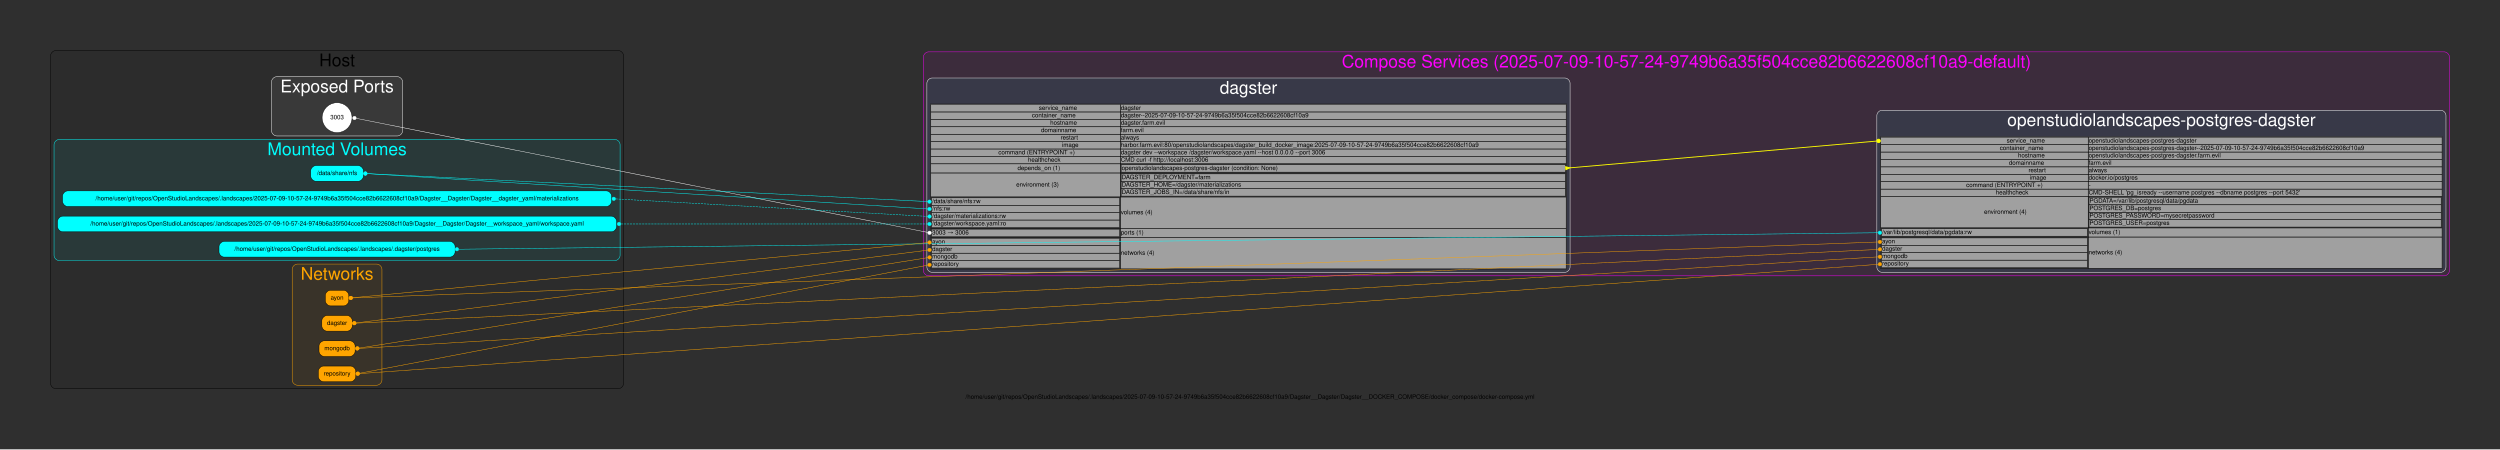
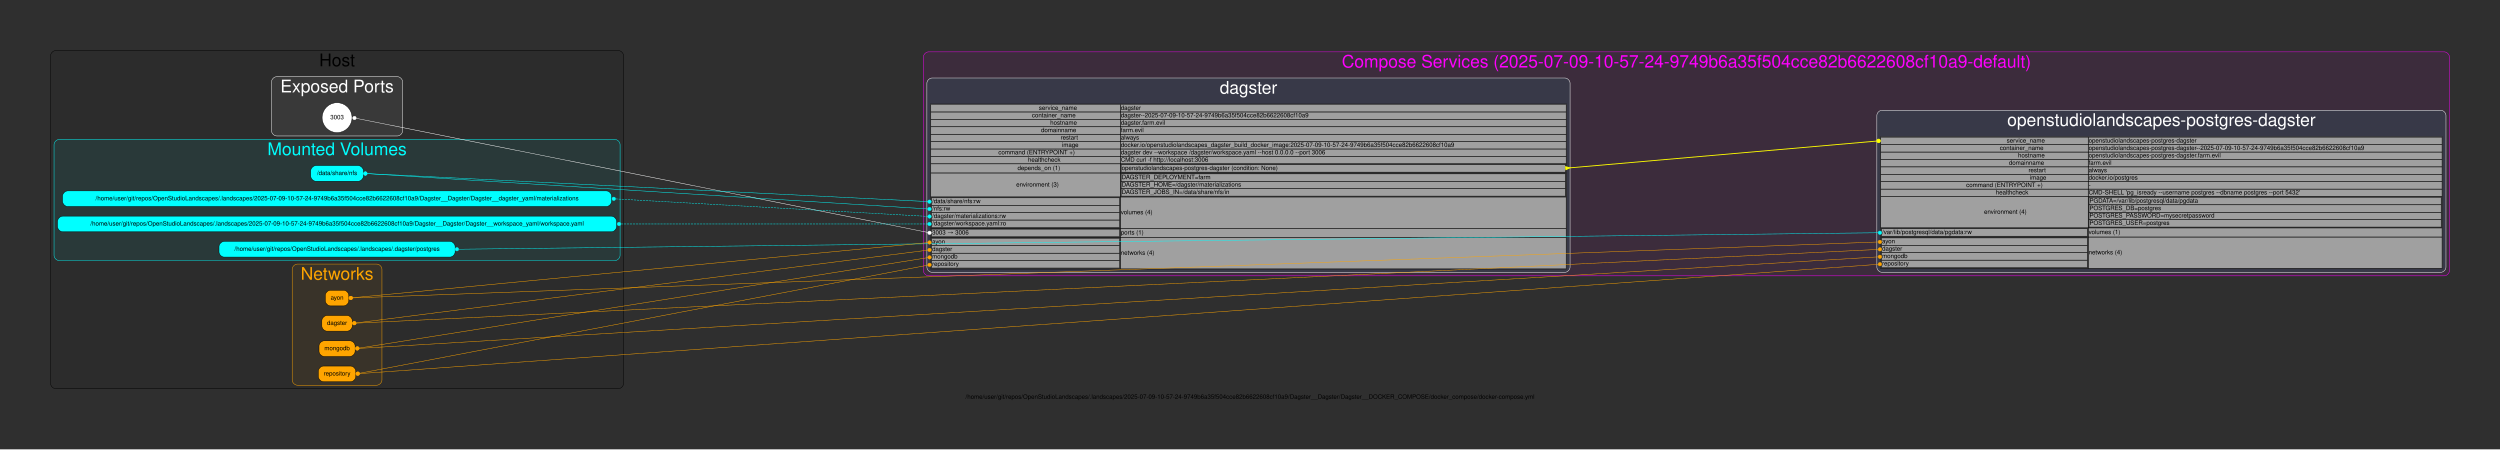
<svg xmlns="http://www.w3.org/2000/svg" width="5737pt" height="1031pt" viewBox="0.00 0.00 5737.00 1031.00">
  <g id="graph0" class="graph" transform="scale(1 1) rotate(0) translate(108 923)">
    <polygon fill="#2f2f2f" stroke="transparent" points="-108,108 -108,-923 5629,-923 5629,108 -108,108" />
    <text text-anchor="middle" x="2760.5" y="-7.8" font-family="Helvetica,sans-Serif" font-size="14.00">/home/user/git/repos/OpenStudioLandscapes/.landscapes/2025-07-09-10-57-24-9749b6a35f504cce82b6622608cf10a9/Dagster__Dagster/Dagster__DOCKER_COMPOSE/docker_compose/docker-compose.yml</text>
    <g id="clust1" class="cluster">
      <path fill="#ff00ff" fill-opacity="0.063" stroke="#ff00ff" d="M2023,-290C2023,-290 5501,-290 5501,-290 5507,-290 5513,-296 5513,-302 5513,-302 5513,-792 5513,-792 5513,-798 5507,-804 5501,-804 5501,-804 2023,-804 2023,-804 2017,-804 2011,-798 2011,-792 2011,-792 2011,-302 2011,-302 2011,-296 2017,-290 2023,-290" />
      <text text-anchor="middle" x="3762" y="-768" font-family="Helvetica,sans-Serif" font-size="40.00" fill="#ff00ff">Compose Services (2025-07-09-10-57-24-9749b6a35f504cce82b6622608cf10a9-default)</text>
    </g>
    <g id="clust2" class="cluster">
      <path fill="#00ffff" fill-opacity="0.063" stroke="white" d="M2031,-298C2031,-298 3483,-298 3483,-298 3489,-298 3495,-304 3495,-310 3495,-310 3495,-732 3495,-732 3495,-738 3489,-744 3483,-744 3483,-744 2031,-744 2031,-744 2025,-744 2019,-738 2019,-732 2019,-732 2019,-310 2019,-310 2019,-304 2025,-298 2031,-298" />
      <text text-anchor="middle" x="2757" y="-708" font-family="Helvetica,sans-Serif" font-size="40.00" fill="white">dagster</text>
    </g>
    <g id="clust3" class="cluster">
      <path fill="#00ffff" fill-opacity="0.063" stroke="white" d="M4211,-298C4211,-298 5493,-298 5493,-298 5499,-298 5505,-304 5505,-310 5505,-310 5505,-658 5505,-658 5505,-664 5499,-670 5493,-670 5493,-670 4211,-670 4211,-670 4205,-670 4199,-664 4199,-658 4199,-658 4199,-310 4199,-310 4199,-304 4205,-298 4211,-298" />
      <text text-anchor="middle" x="4852" y="-634" font-family="Helvetica,sans-Serif" font-size="40.00" fill="white">openstudiolandscapes-postgres-dagster</text>
    </g>
    <g id="clust4" class="cluster">
      <path fill="#000000" fill-opacity="0.063" stroke="#000000" d="M20,-31C20,-31 1311,-31 1311,-31 1317,-31 1323,-37 1323,-43 1323,-43 1323,-795 1323,-795 1323,-801 1317,-807 1311,-807 1311,-807 20,-807 20,-807 14,-807 8,-801 8,-795 8,-795 8,-43 8,-43 8,-37 14,-31 20,-31" />
      <text text-anchor="middle" x="665.5" y="-771" font-family="Helvetica,sans-Serif" font-size="40.00" fill="#000000">Host</text>
    </g>
    <g id="clust5" class="cluster">
      <path fill="#ffffff" fill-opacity="0.063" stroke="#ffffff" d="M527.05,-611C527.05,-611 803.95,-611 803.95,-611 809.95,-611 815.95,-617 815.95,-623 815.95,-623 815.95,-735 815.95,-735 815.95,-741 809.95,-747 803.95,-747 803.95,-747 527.05,-747 527.05,-747 521.05,-747 515.05,-741 515.05,-735 515.05,-735 515.05,-623 515.05,-623 515.05,-617 521.05,-611 527.05,-611" />
      <text text-anchor="middle" x="665.5" y="-711" font-family="Helvetica,sans-Serif" font-size="40.00" fill="#ffffff">Exposed Ports</text>
    </g>
    <g id="clust6" class="cluster">
      <path fill="#00ffff" fill-opacity="0.063" stroke="#00ffff" d="M28,-325C28,-325 1303,-325 1303,-325 1309,-325 1315,-331 1315,-337 1315,-337 1315,-591 1315,-591 1315,-597 1309,-603 1303,-603 1303,-603 28,-603 28,-603 22,-603 16,-597 16,-591 16,-591 16,-337 16,-337 16,-331 22,-325 28,-325" />
      <text text-anchor="middle" x="665.5" y="-567" font-family="Helvetica,sans-Serif" font-size="40.00" fill="#00ffff">Mounted Volumes</text>
    </g>
    <g id="clust7" class="cluster">
      <path fill="#ffa500" fill-opacity="0.063" stroke="#ffa500" d="M574.5,-39C574.5,-39 756.5,-39 756.5,-39 762.5,-39 768.5,-45 768.5,-51 768.5,-51 768.5,-305 768.5,-305 768.5,-311 762.5,-317 756.5,-317 756.5,-317 574.5,-317 574.5,-317 568.5,-317 562.5,-311 562.5,-305 562.5,-305 562.5,-51 562.5,-51 562.5,-45 568.5,-39 574.5,-39" />
      <text text-anchor="middle" x="665.5" y="-281" font-family="Helvetica,sans-Serif" font-size="40.00" fill="#ffa500">Networks</text>
    </g>
    <g id="node1" class="node">
      <polygon fill="#a0a0a0" stroke="transparent" points="3487,-684.5 2027,-684.5 2027,-305.5 3487,-305.5 3487,-684.5" />
      <polygon fill="none" stroke="#0a0a0a" points="2028,-666 2028,-683 2463,-683 2463,-666 2028,-666" />
      <text text-anchor="start" x="2276" y="-670.8" font-family="Helvetica,sans-Serif" font-size="14.00">            service_name        </text>
      <polygon fill="none" stroke="#0a0a0a" points="2463,-666 2463,-683 3486,-683 3486,-666 2463,-666" />
      <text text-anchor="start" x="2464" y="-670.8" font-family="Helvetica,sans-Serif" font-size="14.00">            dagster        </text>
      <polygon fill="none" stroke="#0a0a0a" points="2028,-649 2028,-666 2463,-666 2463,-649 2028,-649" />
      <text text-anchor="start" x="2260" y="-653.8" font-family="Helvetica,sans-Serif" font-size="14.00">            container_name        </text>
      <polygon fill="none" stroke="#0a0a0a" points="2463,-649 2463,-666 3486,-666 3486,-649 2463,-649" />
      <text text-anchor="start" x="2464" y="-653.8" font-family="Helvetica,sans-Serif" font-size="14.00">            dagster--2025-07-09-10-57-24-9749b6a35f504cce82b6622608cf10a9        </text>
      <polygon fill="none" stroke="#0a0a0a" points="2028,-632 2028,-649 2463,-649 2463,-632 2028,-632" />
      <text text-anchor="start" x="2302" y="-636.8" font-family="Helvetica,sans-Serif" font-size="14.00">            hostname        </text>
      <polygon fill="none" stroke="#0a0a0a" points="2463,-632 2463,-649 3486,-649 3486,-632 2463,-632" />
      <text text-anchor="start" x="2464" y="-636.8" font-family="Helvetica,sans-Serif" font-size="14.00">            dagster.farm.evil        </text>
      <polygon fill="none" stroke="#0a0a0a" points="2028,-615 2028,-632 2463,-632 2463,-615 2028,-615" />
      <text text-anchor="start" x="2281" y="-619.8" font-family="Helvetica,sans-Serif" font-size="14.00">            domainname        </text>
      <polygon fill="none" stroke="#0a0a0a" points="2463,-615 2463,-632 3486,-632 3486,-615 2463,-615" />
      <text text-anchor="start" x="2464" y="-619.8" font-family="Helvetica,sans-Serif" font-size="14.00">            farm.evil        </text>
      <polygon fill="none" stroke="#0a0a0a" points="2028,-598 2028,-615 2463,-615 2463,-598 2028,-598" />
      <text text-anchor="start" x="2326" y="-602.8" font-family="Helvetica,sans-Serif" font-size="14.00">            restart        </text>
      <polygon fill="none" stroke="#0a0a0a" points="2463,-598 2463,-615 3486,-615 3486,-598 2463,-598" />
      <text text-anchor="start" x="2464" y="-602.8" font-family="Helvetica,sans-Serif" font-size="14.00">            always        </text>
      <polygon fill="none" stroke="#0a0a0a" points="2028,-581 2028,-598 2463,-598 2463,-581 2028,-581" />
      <text text-anchor="start" x="2329" y="-585.8" font-family="Helvetica,sans-Serif" font-size="14.00">            image        </text>
      <polygon fill="none" stroke="#0a0a0a" points="2463,-581 2463,-598 3486,-598 3486,-581 2463,-581" />
-       <text text-anchor="start" x="2464" y="-585.8" font-family="Helvetica,sans-Serif" font-size="14.00">            harbor.farm.evil:80/openstudiolandscapes/dagster_build_docker_image:2025-07-09-10-57-24-9749b6a35f504cce82b6622608cf10a9        </text>
+       <text text-anchor="start" x="2464" y="-585.8" font-family="Helvetica,sans-Serif" font-size="14.00">            docker.io/openstudiolandscapes_dagster_build_docker_image:2025-07-09-10-57-24-9749b6a35f504cce82b6622608cf10a9        </text>
      <polygon fill="none" stroke="#0a0a0a" points="2028,-564 2028,-581 2463,-581 2463,-564 2028,-564" />
      <text text-anchor="start" x="2183" y="-568.8" font-family="Helvetica,sans-Serif" font-size="14.00">            command (ENTRYPOINT +)        </text>
      <polygon fill="none" stroke="#0a0a0a" points="2463,-564 2463,-581 3486,-581 3486,-564 2463,-564" />
      <text text-anchor="start" x="2464" y="-568.8" font-family="Helvetica,sans-Serif" font-size="14.00">            dagster dev --workspace /dagster/workspace.yaml --host 0.0.0.0 --port 3006        </text>
      <polygon fill="none" stroke="#0a0a0a" points="2028,-547 2028,-564 2463,-564 2463,-547 2028,-547" />
      <text text-anchor="start" x="2251" y="-551.8" font-family="Helvetica,sans-Serif" font-size="14.00">                healthcheck            </text>
      <polygon fill="none" stroke="#0a0a0a" points="2463,-547 2463,-564 3486,-564 3486,-547 2463,-547" />
      <text text-anchor="start" x="2464" y="-551.8" font-family="Helvetica,sans-Serif" font-size="14.00">                CMD curl -f http://localhost:3006            </text>
      <polygon fill="none" stroke="#0a0a0a" points="2028,-526 2028,-547 2463,-547 2463,-526 2028,-526" />
      <text text-anchor="start" x="2227" y="-532.8" font-family="Helvetica,sans-Serif" font-size="14.00">                depends_on (1)            </text>
      <polygon fill="none" stroke="#0a0a0a" points="2463,-526 2463,-547 3486,-547 3486,-526 2463,-526" />
      <polygon fill="none" stroke="#0a0a0a" points="2465,-528 2465,-545 3484,-545 3484,-528 2465,-528" />
      <text text-anchor="start" x="2466" y="-532.8" font-family="Helvetica,sans-Serif" font-size="14.00">                            openstudiolandscapes-postgres-dagster (condition: None)                        </text>
      <polygon fill="none" stroke="#0a0a0a" points="2464,-527 2464,-546 3485,-546 3485,-527 2464,-527" />
      <polygon fill="none" stroke="#0a0a0a" points="2028,-471 2028,-526 2463,-526 2463,-471 2028,-471" />
      <text text-anchor="start" x="2224" y="-494.8" font-family="Helvetica,sans-Serif" font-size="14.00">                environment (3)            </text>
      <polygon fill="none" stroke="#0a0a0a" points="2463,-471 2463,-526 3486,-526 3486,-471 2463,-471" />
      <polygon fill="none" stroke="#0a0a0a" points="2465,-507 2465,-524 3484,-524 3484,-507 2465,-507" />
      <text text-anchor="start" x="2466" y="-511.8" font-family="Helvetica,sans-Serif" font-size="14.00">                            DAGSTER_DEPLOYMENT=farm                        </text>
      <polygon fill="none" stroke="#0a0a0a" points="2465,-490 2465,-507 3484,-507 3484,-490 2465,-490" />
      <text text-anchor="start" x="2466" y="-494.8" font-family="Helvetica,sans-Serif" font-size="14.00">                            DAGSTER_HOME=/dagster/materializations                        </text>
      <polygon fill="none" stroke="#0a0a0a" points="2465,-473 2465,-490 3484,-490 3484,-473 2465,-473" />
      <text text-anchor="start" x="2466" y="-477.8" font-family="Helvetica,sans-Serif" font-size="14.00">                            DAGSTER_JOBS_IN=/data/share/nfs/in                        </text>
      <polygon fill="none" stroke="#0a0a0a" points="2464,-472 2464,-525 3485,-525 3485,-472 2464,-472" />
      <polygon fill="none" stroke="#0a0a0a" points="2028,-399 2028,-471 2463,-471 2463,-399 2028,-399" />
      <polygon fill="none" stroke="#0a0a0a" points="2030,-452 2030,-469 2461,-469 2461,-452 2030,-452" />
      <text text-anchor="start" x="2031" y="-456.8" font-family="Helvetica,sans-Serif" font-size="14.00">                            /data/share/nfs:rw                        </text>
      <polygon fill="none" stroke="#0a0a0a" points="2030,-435 2030,-452 2461,-452 2461,-435 2030,-435" />
      <text text-anchor="start" x="2031" y="-439.8" font-family="Helvetica,sans-Serif" font-size="14.00">                            /nfs:rw                        </text>
      <polygon fill="none" stroke="#0a0a0a" points="2030,-418 2030,-435 2461,-435 2461,-418 2030,-418" />
      <text text-anchor="start" x="2031" y="-422.8" font-family="Helvetica,sans-Serif" font-size="14.00">                            /dagster/materializations:rw                        </text>
      <polygon fill="none" stroke="#0a0a0a" points="2030,-401 2030,-418 2461,-418 2461,-401 2030,-401" />
      <text text-anchor="start" x="2031" y="-405.8" font-family="Helvetica,sans-Serif" font-size="14.00">                            /dagster/workspace.yaml:ro                        </text>
      <polygon fill="none" stroke="#0a0a0a" points="2029,-400 2029,-470 2462,-470 2462,-400 2029,-400" />
      <polygon fill="none" stroke="#0a0a0a" points="2463,-399 2463,-471 3486,-471 3486,-399 2463,-399" />
      <text text-anchor="start" x="2464" y="-431.3" font-family="Helvetica,sans-Serif" font-size="14.00">                volumes (4)            </text>
      <polygon fill="none" stroke="#0a0a0a" points="2028,-378 2028,-399 2463,-399 2463,-378 2028,-378" />
      <polygon fill="none" stroke="#0a0a0a" points="2030,-380 2030,-397 2461,-397 2461,-380 2030,-380" />
      <text text-anchor="start" x="2031" y="-384.8" font-family="Helvetica,sans-Serif" font-size="14.00">                            3003 → 3006                        </text>
      <polygon fill="none" stroke="#0a0a0a" points="2029,-379 2029,-398 2462,-398 2462,-379 2029,-379" />
      <polygon fill="none" stroke="#0a0a0a" points="2463,-378 2463,-399 3486,-399 3486,-378 2463,-378" />
      <text text-anchor="start" x="2464" y="-384.8" font-family="Helvetica,sans-Serif" font-size="14.00">                ports (1)            </text>
      <polygon fill="none" stroke="#0a0a0a" points="2028,-306 2028,-378 2463,-378 2463,-306 2028,-306" />
      <polygon fill="none" stroke="#0a0a0a" points="2030,-359 2030,-376 2461,-376 2461,-359 2030,-359" />
      <text text-anchor="start" x="2031" y="-363.8" font-family="Helvetica,sans-Serif" font-size="14.00">                            ayon                        </text>
      <polygon fill="none" stroke="#0a0a0a" points="2030,-342 2030,-359 2461,-359 2461,-342 2030,-342" />
      <text text-anchor="start" x="2031" y="-346.8" font-family="Helvetica,sans-Serif" font-size="14.00">                            dagster                        </text>
      <polygon fill="none" stroke="#0a0a0a" points="2030,-325 2030,-342 2461,-342 2461,-325 2030,-325" />
      <text text-anchor="start" x="2031" y="-329.8" font-family="Helvetica,sans-Serif" font-size="14.00">                            mongodb                        </text>
      <polygon fill="none" stroke="#0a0a0a" points="2030,-308 2030,-325 2461,-325 2461,-308 2030,-308" />
      <text text-anchor="start" x="2031" y="-312.8" font-family="Helvetica,sans-Serif" font-size="14.00">                            repository                        </text>
      <polygon fill="none" stroke="#0a0a0a" points="2029,-307 2029,-377 2462,-377 2462,-307 2029,-307" />
      <polygon fill="none" stroke="#0a0a0a" points="2463,-306 2463,-378 3486,-378 3486,-306 2463,-306" />
      <text text-anchor="start" x="2464" y="-338.3" font-family="Helvetica,sans-Serif" font-size="14.00">                networks (4)            </text>
      <polygon fill="none" stroke="#0a0a0a" points="2027,-305.5 2027,-684.5 3487,-684.5 3487,-305.5 2027,-305.5" />
    </g>
    <g id="node2" class="node">
      <polygon fill="#a0a0a0" stroke="transparent" points="5497,-609.5 4207,-609.5 4207,-306.5 5497,-306.5 5497,-609.5" />
      <polygon fill="none" stroke="#0a0a0a" points="4208,-591 4208,-608 4684,-608 4684,-591 4208,-591" />
      <text text-anchor="start" x="4497" y="-595.8" font-family="Helvetica,sans-Serif" font-size="14.00">            service_name        </text>
      <polygon fill="none" stroke="#0a0a0a" points="4684,-591 4684,-608 5496,-608 5496,-591 4684,-591" />
      <text text-anchor="start" x="4685" y="-595.8" font-family="Helvetica,sans-Serif" font-size="14.00">            openstudiolandscapes-postgres-dagster        </text>
      <polygon fill="none" stroke="#0a0a0a" points="4208,-574 4208,-591 4684,-591 4684,-574 4208,-574" />
      <text text-anchor="start" x="4481" y="-578.8" font-family="Helvetica,sans-Serif" font-size="14.00">            container_name        </text>
      <polygon fill="none" stroke="#0a0a0a" points="4684,-574 4684,-591 5496,-591 5496,-574 4684,-574" />
      <text text-anchor="start" x="4685" y="-578.8" font-family="Helvetica,sans-Serif" font-size="14.00">            openstudiolandscapes-postgres-dagster--2025-07-09-10-57-24-9749b6a35f504cce82b6622608cf10a9        </text>
      <polygon fill="none" stroke="#0a0a0a" points="4208,-557 4208,-574 4684,-574 4684,-557 4208,-557" />
      <text text-anchor="start" x="4523" y="-561.8" font-family="Helvetica,sans-Serif" font-size="14.00">            hostname        </text>
      <polygon fill="none" stroke="#0a0a0a" points="4684,-557 4684,-574 5496,-574 5496,-557 4684,-557" />
      <text text-anchor="start" x="4685" y="-561.8" font-family="Helvetica,sans-Serif" font-size="14.00">            openstudiolandscapes-postgres-dagster.farm.evil        </text>
      <polygon fill="none" stroke="#0a0a0a" points="4208,-540 4208,-557 4684,-557 4684,-540 4208,-540" />
      <text text-anchor="start" x="4502" y="-544.8" font-family="Helvetica,sans-Serif" font-size="14.00">            domainname        </text>
      <polygon fill="none" stroke="#0a0a0a" points="4684,-540 4684,-557 5496,-557 5496,-540 4684,-540" />
      <text text-anchor="start" x="4685" y="-544.8" font-family="Helvetica,sans-Serif" font-size="14.00">            farm.evil        </text>
      <polygon fill="none" stroke="#0a0a0a" points="4208,-523 4208,-540 4684,-540 4684,-523 4208,-523" />
      <text text-anchor="start" x="4547" y="-527.8" font-family="Helvetica,sans-Serif" font-size="14.00">            restart        </text>
      <polygon fill="none" stroke="#0a0a0a" points="4684,-523 4684,-540 5496,-540 5496,-523 4684,-523" />
      <text text-anchor="start" x="4685" y="-527.8" font-family="Helvetica,sans-Serif" font-size="14.00">            always        </text>
      <polygon fill="none" stroke="#0a0a0a" points="4208,-506 4208,-523 4684,-523 4684,-506 4208,-506" />
      <text text-anchor="start" x="4550" y="-510.8" font-family="Helvetica,sans-Serif" font-size="14.00">            image        </text>
      <polygon fill="none" stroke="#0a0a0a" points="4684,-506 4684,-523 5496,-523 5496,-506 4684,-506" />
      <text text-anchor="start" x="4685" y="-510.8" font-family="Helvetica,sans-Serif" font-size="14.00">            docker.io/postgres        </text>
      <polygon fill="none" stroke="#0a0a0a" points="4208,-489 4208,-506 4684,-506 4684,-489 4208,-489" />
      <text text-anchor="start" x="4404" y="-493.8" font-family="Helvetica,sans-Serif" font-size="14.00">            command (ENTRYPOINT +)        </text>
      <polygon fill="none" stroke="#0a0a0a" points="4684,-489 4684,-506 5496,-506 5496,-489 4684,-489" />
      <text text-anchor="start" x="4685" y="-493.8" font-family="Helvetica,sans-Serif" font-size="14.00">            -        </text>
      <polygon fill="none" stroke="#0a0a0a" points="4208,-472 4208,-489 4684,-489 4684,-472 4208,-472" />
      <text text-anchor="start" x="4472" y="-476.8" font-family="Helvetica,sans-Serif" font-size="14.00">                healthcheck            </text>
      <polygon fill="none" stroke="#0a0a0a" points="4684,-472 4684,-489 5496,-489 5496,-472 4684,-472" />
      <text text-anchor="start" x="4685" y="-476.8" font-family="Helvetica,sans-Serif" font-size="14.00">                CMD-SHELL 'pg_isready --username postgres --dbname postgres --port 5432'            </text>
      <polygon fill="none" stroke="#0a0a0a" points="4208,-400 4208,-472 4684,-472 4684,-400 4208,-400" />
      <text text-anchor="start" x="4445" y="-432.3" font-family="Helvetica,sans-Serif" font-size="14.00">                environment (4)            </text>
      <polygon fill="none" stroke="#0a0a0a" points="4684,-400 4684,-472 5496,-472 5496,-400 4684,-400" />
      <polygon fill="none" stroke="#0a0a0a" points="4686,-453 4686,-470 5494,-470 5494,-453 4686,-453" />
      <text text-anchor="start" x="4687" y="-457.8" font-family="Helvetica,sans-Serif" font-size="14.00">                            PGDATA=/var/lib/postgresql/data/pgdata                        </text>
      <polygon fill="none" stroke="#0a0a0a" points="4686,-436 4686,-453 5494,-453 5494,-436 4686,-436" />
      <text text-anchor="start" x="4687" y="-440.8" font-family="Helvetica,sans-Serif" font-size="14.00">                            POSTGRES_DB=postgres                        </text>
      <polygon fill="none" stroke="#0a0a0a" points="4686,-419 4686,-436 5494,-436 5494,-419 4686,-419" />
      <text text-anchor="start" x="4687" y="-423.8" font-family="Helvetica,sans-Serif" font-size="14.00">                            POSTGRES_PASSWORD=mysecretpassword                        </text>
      <polygon fill="none" stroke="#0a0a0a" points="4686,-402 4686,-419 5494,-419 5494,-402 4686,-402" />
      <text text-anchor="start" x="4687" y="-406.8" font-family="Helvetica,sans-Serif" font-size="14.00">                            POSTGRES_USER=postgres                        </text>
      <polygon fill="none" stroke="#0a0a0a" points="4685,-401 4685,-471 5495,-471 5495,-401 4685,-401" />
      <polygon fill="none" stroke="#0a0a0a" points="4208,-379 4208,-400 4684,-400 4684,-379 4208,-379" />
      <polygon fill="none" stroke="#0a0a0a" points="4210,-381 4210,-398 4682,-398 4682,-381 4210,-381" />
      <text text-anchor="start" x="4211" y="-385.8" font-family="Helvetica,sans-Serif" font-size="14.00">                            /var/lib/postgresql/data/pgdata:rw                        </text>
      <polygon fill="none" stroke="#0a0a0a" points="4209,-380 4209,-399 4683,-399 4683,-380 4209,-380" />
      <polygon fill="none" stroke="#0a0a0a" points="4684,-379 4684,-400 5496,-400 5496,-379 4684,-379" />
      <text text-anchor="start" x="4685" y="-385.8" font-family="Helvetica,sans-Serif" font-size="14.00">                volumes (1)            </text>
      <polygon fill="none" stroke="#0a0a0a" points="4208,-307 4208,-379 4684,-379 4684,-307 4208,-307" />
      <polygon fill="none" stroke="#0a0a0a" points="4210,-360 4210,-377 4682,-377 4682,-360 4210,-360" />
      <text text-anchor="start" x="4211" y="-364.8" font-family="Helvetica,sans-Serif" font-size="14.00">                            ayon                        </text>
      <polygon fill="none" stroke="#0a0a0a" points="4210,-343 4210,-360 4682,-360 4682,-343 4210,-343" />
      <text text-anchor="start" x="4211" y="-347.8" font-family="Helvetica,sans-Serif" font-size="14.00">                            dagster                        </text>
      <polygon fill="none" stroke="#0a0a0a" points="4210,-326 4210,-343 4682,-343 4682,-326 4210,-326" />
      <text text-anchor="start" x="4211" y="-330.8" font-family="Helvetica,sans-Serif" font-size="14.00">                            mongodb                        </text>
      <polygon fill="none" stroke="#0a0a0a" points="4210,-309 4210,-326 4682,-326 4682,-309 4210,-309" />
      <text text-anchor="start" x="4211" y="-313.8" font-family="Helvetica,sans-Serif" font-size="14.00">                            repository                        </text>
      <polygon fill="none" stroke="#0a0a0a" points="4209,-308 4209,-378 4683,-378 4683,-308 4209,-308" />
      <polygon fill="none" stroke="#0a0a0a" points="4684,-307 4684,-379 5496,-379 5496,-307 4684,-307" />
      <text text-anchor="start" x="4685" y="-339.3" font-family="Helvetica,sans-Serif" font-size="14.00">                networks (4)            </text>
      <polygon fill="none" stroke="#0a0a0a" points="4207,-306.5 4207,-609.5 5497,-609.5 5497,-306.5 4207,-306.5" />
    </g>
    <g id="edge1" class="edge">
      <path fill="none" stroke="yellow" stroke-width="2" d="M3495.21,-537.89C3576.96,-545.02 4124.19,-592.77 4198.62,-599.27" />
      <polygon fill="yellow" stroke="yellow" stroke-width="2" points="3485.3,-533.51 3494.96,-537.87 3484.7,-540.49 3485.3,-533.51" />
      <ellipse fill="yellow" stroke="yellow" stroke-width="2" cx="4203.02" cy="-599.65" rx="4" ry="4" />
    </g>
    <g id="node3" class="node">
      <ellipse fill="#ffffff" stroke="black" cx="665.5" cy="-653" rx="34.39" ry="34.39" />
      <text text-anchor="middle" x="665.5" y="-649.3" font-family="Helvetica,sans-Serif" font-size="14.00">3003</text>
    </g>
    <g id="edge2" class="edge">
      <path fill="none" stroke="#ffffff" d="M709.63,-651.38C815.26,-630.29 1915.86,-410.59 2020.95,-389.61" />
      <ellipse fill="#ffffff" stroke="#ffffff" cx="705.42" cy="-652.22" rx="4" ry="4" />
      <ellipse fill="#ffffff" stroke="#ffffff" cx="2025.08" cy="-388.78" rx="4" ry="4" />
    </g>
    <g id="node4" class="node">
      <path fill="#00ffff" stroke="black" d="M714,-543C714,-543 617,-543 617,-543 611,-543 605,-537 605,-531 605,-531 605,-519 605,-519 605,-513 611,-507 617,-507 617,-507 714,-507 714,-507 720,-507 726,-513 726,-519 726,-519 726,-531 726,-531 726,-537 720,-543 714,-543" />
      <text text-anchor="middle" x="665.5" y="-521.3" font-family="Helvetica,sans-Serif" font-size="14.00">/data/share/nfs</text>
    </g>
    <g id="edge3" class="edge">
      <path fill="none" stroke="#00ffff" d="M734.82,-524.58C840.33,-519.32 1916,-465.64 2020.8,-460.41" />
      <ellipse fill="#00ffff" stroke="#00ffff" cx="730.5" cy="-524.8" rx="4" ry="4" />
      <ellipse fill="#00ffff" stroke="#00ffff" cx="2025" cy="-460.2" rx="4" ry="4" />
    </g>
    <g id="edge4" class="edge">
      <path fill="none" stroke="#00ffff" d="M734.82,-524.48C840.33,-517.83 1916,-450.11 2020.8,-443.52" />
      <ellipse fill="#00ffff" stroke="#00ffff" cx="730.49" cy="-524.75" rx="4" ry="4" />
      <ellipse fill="#00ffff" stroke="#00ffff" cx="2025.01" cy="-443.25" rx="4" ry="4" />
    </g>
    <g id="node5" class="node">
      <path fill="#00ffff" stroke="black" d="M1283.5,-485C1283.5,-485 47.5,-485 47.5,-485 41.5,-485 35.5,-479 35.5,-473 35.5,-473 35.5,-461 35.5,-461 35.5,-455 41.5,-449 47.5,-449 47.5,-449 1283.5,-449 1283.5,-449 1289.5,-449 1295.5,-455 1295.5,-461 1295.5,-461 1295.5,-473 1295.5,-473 1295.5,-479 1289.5,-485 1283.5,-485" />
      <text text-anchor="middle" x="665.5" y="-463.3" font-family="Helvetica,sans-Serif" font-size="14.00">/home/user/git/repos/OpenStudioLandscapes/.landscapes/2025-07-09-10-57-24-9749b6a35f504cce82b6622608cf10a9/Dagster__Dagster/Dagster__dagster_yaml/materializations</text>
    </g>
    <g id="edge5" class="edge">
      <path fill="none" stroke="#00ffff" stroke-dasharray="5,2" d="M1304.73,-466.54C1379.86,-462.33 1945.98,-430.65 2020.84,-426.46" />
      <ellipse fill="#00ffff" stroke="#00ffff" cx="1300.49" cy="-466.78" rx="4" ry="4" />
      <ellipse fill="#00ffff" stroke="#00ffff" cx="2025.01" cy="-426.22" rx="4" ry="4" />
    </g>
    <g id="node6" class="node">
      <path fill="#00ffff" stroke="black" d="M1295,-427C1295,-427 36,-427 36,-427 30,-427 24,-421 24,-415 24,-415 24,-403 24,-403 24,-397 30,-391 36,-391 36,-391 1295,-391 1295,-391 1301,-391 1307,-397 1307,-403 1307,-403 1307,-415 1307,-415 1307,-421 1301,-427 1295,-427" />
      <text text-anchor="middle" x="665.5" y="-405.3" font-family="Helvetica,sans-Serif" font-size="14.00">/home/user/git/repos/OpenStudioLandscapes/.landscapes/2025-07-09-10-57-24-9749b6a35f504cce82b6622608cf10a9/Dagster__Dagster/Dagster__workspace_yaml/workspace.yaml</text>
    </g>
    <g id="edge6" class="edge">
      <path fill="none" stroke="#00ffff" stroke-dasharray="5,2" d="M1316.59,-409C1390.49,-409 1947.34,-409 2020.97,-409" />
      <ellipse fill="#00ffff" stroke="#00ffff" cx="1312.5" cy="-409" rx="4" ry="4" />
      <ellipse fill="#00ffff" stroke="#00ffff" cx="2025" cy="-409" rx="4" ry="4" />
    </g>
    <g id="node7" class="node">
      <path fill="#00ffff" stroke="black" d="M924.5,-369C924.5,-369 406.5,-369 406.5,-369 400.5,-369 394.5,-363 394.5,-357 394.5,-357 394.5,-345 394.5,-345 394.5,-339 400.5,-333 406.5,-333 406.5,-333 924.5,-333 924.5,-333 930.5,-333 936.5,-339 936.5,-345 936.5,-345 936.5,-357 936.5,-357 936.5,-363 930.5,-369 924.5,-369" />
      <text text-anchor="middle" x="665.5" y="-347.3" font-family="Helvetica,sans-Serif" font-size="14.00">/home/user/git/repos/OpenStudioLandscapes/.landscapes/.dagster/postgres</text>
    </g>
    <g id="edge7" class="edge">
      <path fill="none" stroke="#00ffff" d="M944.76,-351.1C1120.11,-353.13 4028.83,-386.9 4201.95,-388.91" />
      <ellipse fill="#00ffff" stroke="#00ffff" cx="940.5" cy="-351.05" rx="4" ry="4" />
      <ellipse fill="#00ffff" stroke="#00ffff" cx="4206" cy="-388.95" rx="4" ry="4" />
    </g>
    <g id="node8" class="node">
      <path fill="#ffa500" stroke="black" d="M680.5,-257C680.5,-257 650.5,-257 650.5,-257 644.5,-257 638.5,-251 638.5,-245 638.5,-245 638.5,-233 638.5,-233 638.5,-227 644.5,-221 650.5,-221 650.5,-221 680.5,-221 680.5,-221 686.5,-221 692.5,-227 692.5,-233 692.5,-233 692.5,-245 692.5,-245 692.5,-251 686.5,-257 680.5,-257" />
      <text text-anchor="middle" x="665.5" y="-235.3" font-family="Helvetica,sans-Serif" font-size="14.00">ayon</text>
    </g>
    <g id="edge8" class="edge">
      <path fill="none" stroke="#ffa500" d="M701.68,-239.78C807.94,-249.97 1915.18,-356.09 2020.9,-366.22" />
      <ellipse fill="#ffa500" stroke="#ffa500" cx="697.48" cy="-239.38" rx="4" ry="4" />
      <ellipse fill="#ffa500" stroke="#ffa500" cx="2025.02" cy="-366.62" rx="4" ry="4" />
    </g>
    <g id="edge12" class="edge">
      <path fill="none" stroke="#ffa500" d="M700.52,-239.29C880.24,-245.89 4021.06,-361.07 4201.88,-367.7" />
      <ellipse fill="#ffa500" stroke="#ffa500" cx="696.5" cy="-239.15" rx="4" ry="4" />
      <ellipse fill="#ffa500" stroke="#ffa500" cx="4206" cy="-367.85" rx="4" ry="4" />
    </g>
    <g id="node9" class="node">
      <path fill="#ffa500" stroke="black" d="M688.5,-199C688.5,-199 642.5,-199 642.5,-199 636.5,-199 630.5,-193 630.5,-187 630.5,-187 630.5,-175 630.5,-175 630.5,-169 636.5,-163 642.5,-163 642.5,-163 688.5,-163 688.5,-163 694.5,-163 700.5,-169 700.5,-175 700.5,-175 700.5,-187 700.5,-187 700.5,-193 694.5,-199 688.5,-199" />
      <text text-anchor="middle" x="665.5" y="-177.3" font-family="Helvetica,sans-Serif" font-size="14.00">dagster</text>
    </g>
    <g id="edge9" class="edge">
      <path fill="none" stroke="#ffa500" d="M709.63,-182.04C815.26,-195.48 1915.86,-335.6 2020.95,-348.98" />
      <ellipse fill="#ffa500" stroke="#ffa500" cx="705.47" cy="-181.51" rx="4" ry="4" />
      <ellipse fill="#ffa500" stroke="#ffa500" cx="2025.03" cy="-349.49" rx="4" ry="4" />
    </g>
    <g id="edge13" class="edge">
      <path fill="none" stroke="#ffa500" d="M708.5,-181.39C887.82,-190.07 4021.49,-341.87 4201.9,-350.61" />
      <ellipse fill="#ffa500" stroke="#ffa500" cx="704.5" cy="-181.19" rx="4" ry="4" />
      <ellipse fill="#ffa500" stroke="#ffa500" cx="4206" cy="-350.81" rx="4" ry="4" />
    </g>
    <g id="node10" class="node">
      <path fill="#ffa500" stroke="black" d="M695,-141C695,-141 636,-141 636,-141 630,-141 624,-135 624,-129 624,-129 624,-117 624,-117 624,-111 630,-105 636,-105 636,-105 695,-105 695,-105 701,-105 707,-111 707,-117 707,-117 707,-129 707,-129 707,-135 701,-141 695,-141" />
      <text text-anchor="middle" x="665.5" y="-119.3" font-family="Helvetica,sans-Serif" font-size="14.00">mongodb</text>
    </g>
    <g id="edge10" class="edge">
      <path fill="none" stroke="#ffa500" d="M716.59,-124.29C821.66,-141 1916.46,-315.1 2020.99,-331.73" />
      <ellipse fill="#ffa500" stroke="#ffa500" cx="712.45" cy="-123.63" rx="4" ry="4" />
      <ellipse fill="#ffa500" stroke="#ffa500" cx="2025.05" cy="-332.37" rx="4" ry="4" />
    </g>
    <g id="edge14" class="edge">
      <path fill="none" stroke="#ffa500" d="M715.49,-123.48C894.44,-134.26 4021.87,-322.67 4201.91,-333.51" />
      <ellipse fill="#ffa500" stroke="#ffa500" cx="711.49" cy="-123.24" rx="4" ry="4" />
      <ellipse fill="#ffa500" stroke="#ffa500" cx="4206.01" cy="-333.76" rx="4" ry="4" />
    </g>
    <g id="node11" class="node">
      <path fill="#ffa500" stroke="black" d="M696.5,-83C696.5,-83 634.5,-83 634.5,-83 628.5,-83 622.5,-77 622.5,-71 622.5,-71 622.5,-59 622.5,-59 622.5,-53 628.5,-47 634.5,-47 634.5,-47 696.5,-47 696.5,-47 702.5,-47 708.5,-53 708.5,-59 708.5,-59 708.5,-71 708.5,-71 708.5,-77 702.5,-83 696.5,-83" />
      <text text-anchor="middle" x="665.5" y="-61.3" font-family="Helvetica,sans-Serif" font-size="14.00">repository</text>
    </g>
    <g id="edge11" class="edge">
      <path fill="none" stroke="#ffa500" d="M717.58,-66.54C822.57,-86.51 1916.54,-294.61 2021,-314.48" />
      <ellipse fill="#ffa500" stroke="#ffa500" cx="713.43" cy="-65.75" rx="4" ry="4" />
      <ellipse fill="#ffa500" stroke="#ffa500" cx="2025.07" cy="-315.25" rx="4" ry="4" />
    </g>
    <g id="edge15" class="edge">
      <path fill="none" stroke="#ffa500" d="M716.49,-65.57C895.39,-78.45 4021.92,-303.46 4201.91,-316.42" />
      <ellipse fill="#ffa500" stroke="#ffa500" cx="712.49" cy="-65.29" rx="4" ry="4" />
      <ellipse fill="#ffa500" stroke="#ffa500" cx="4206.01" cy="-316.71" rx="4" ry="4" />
    </g>
  </g>
</svg>
